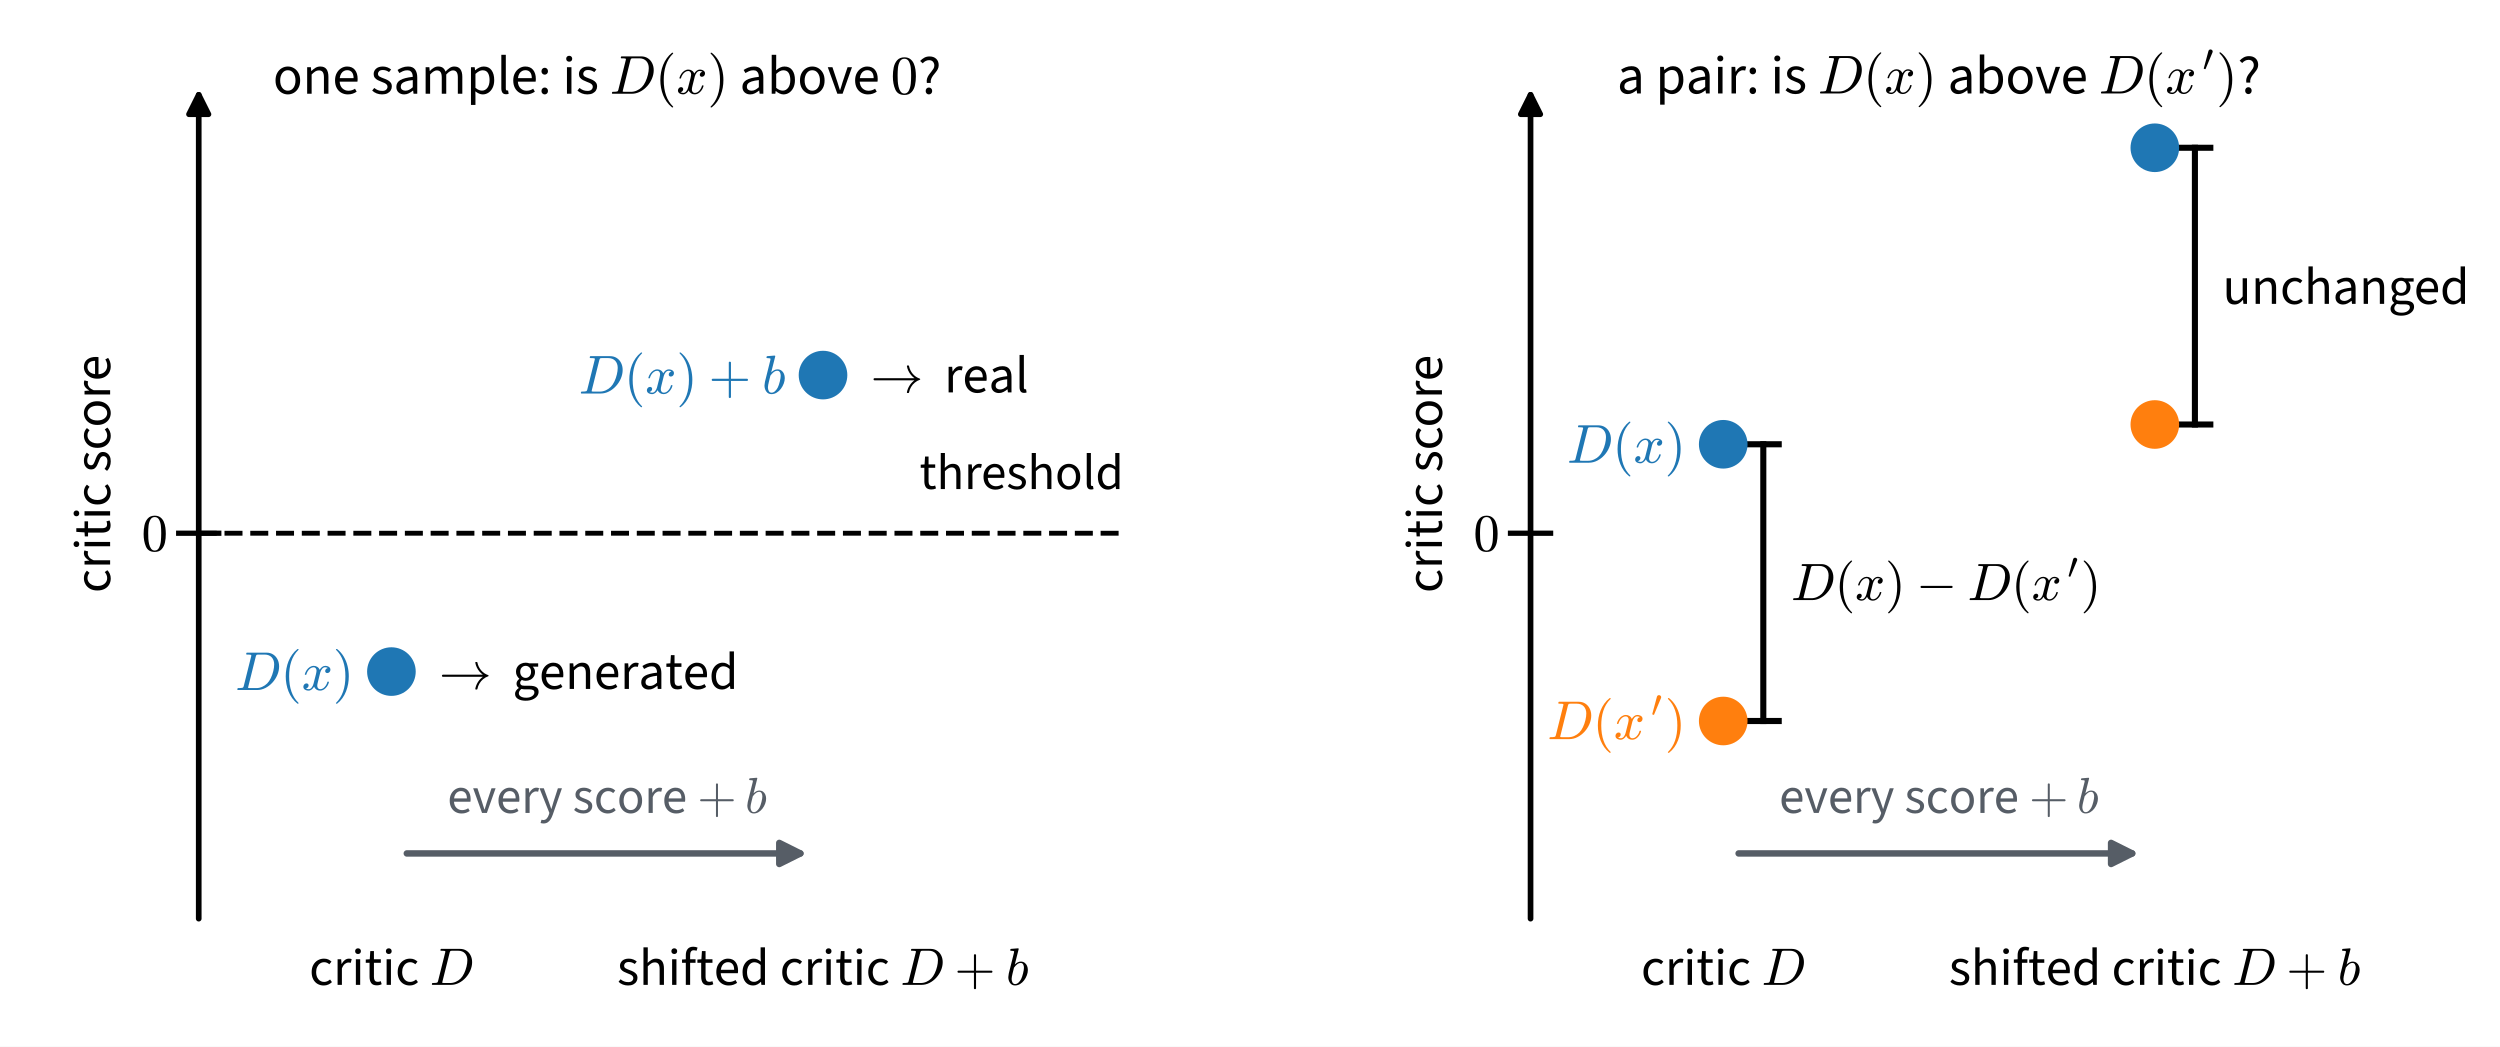
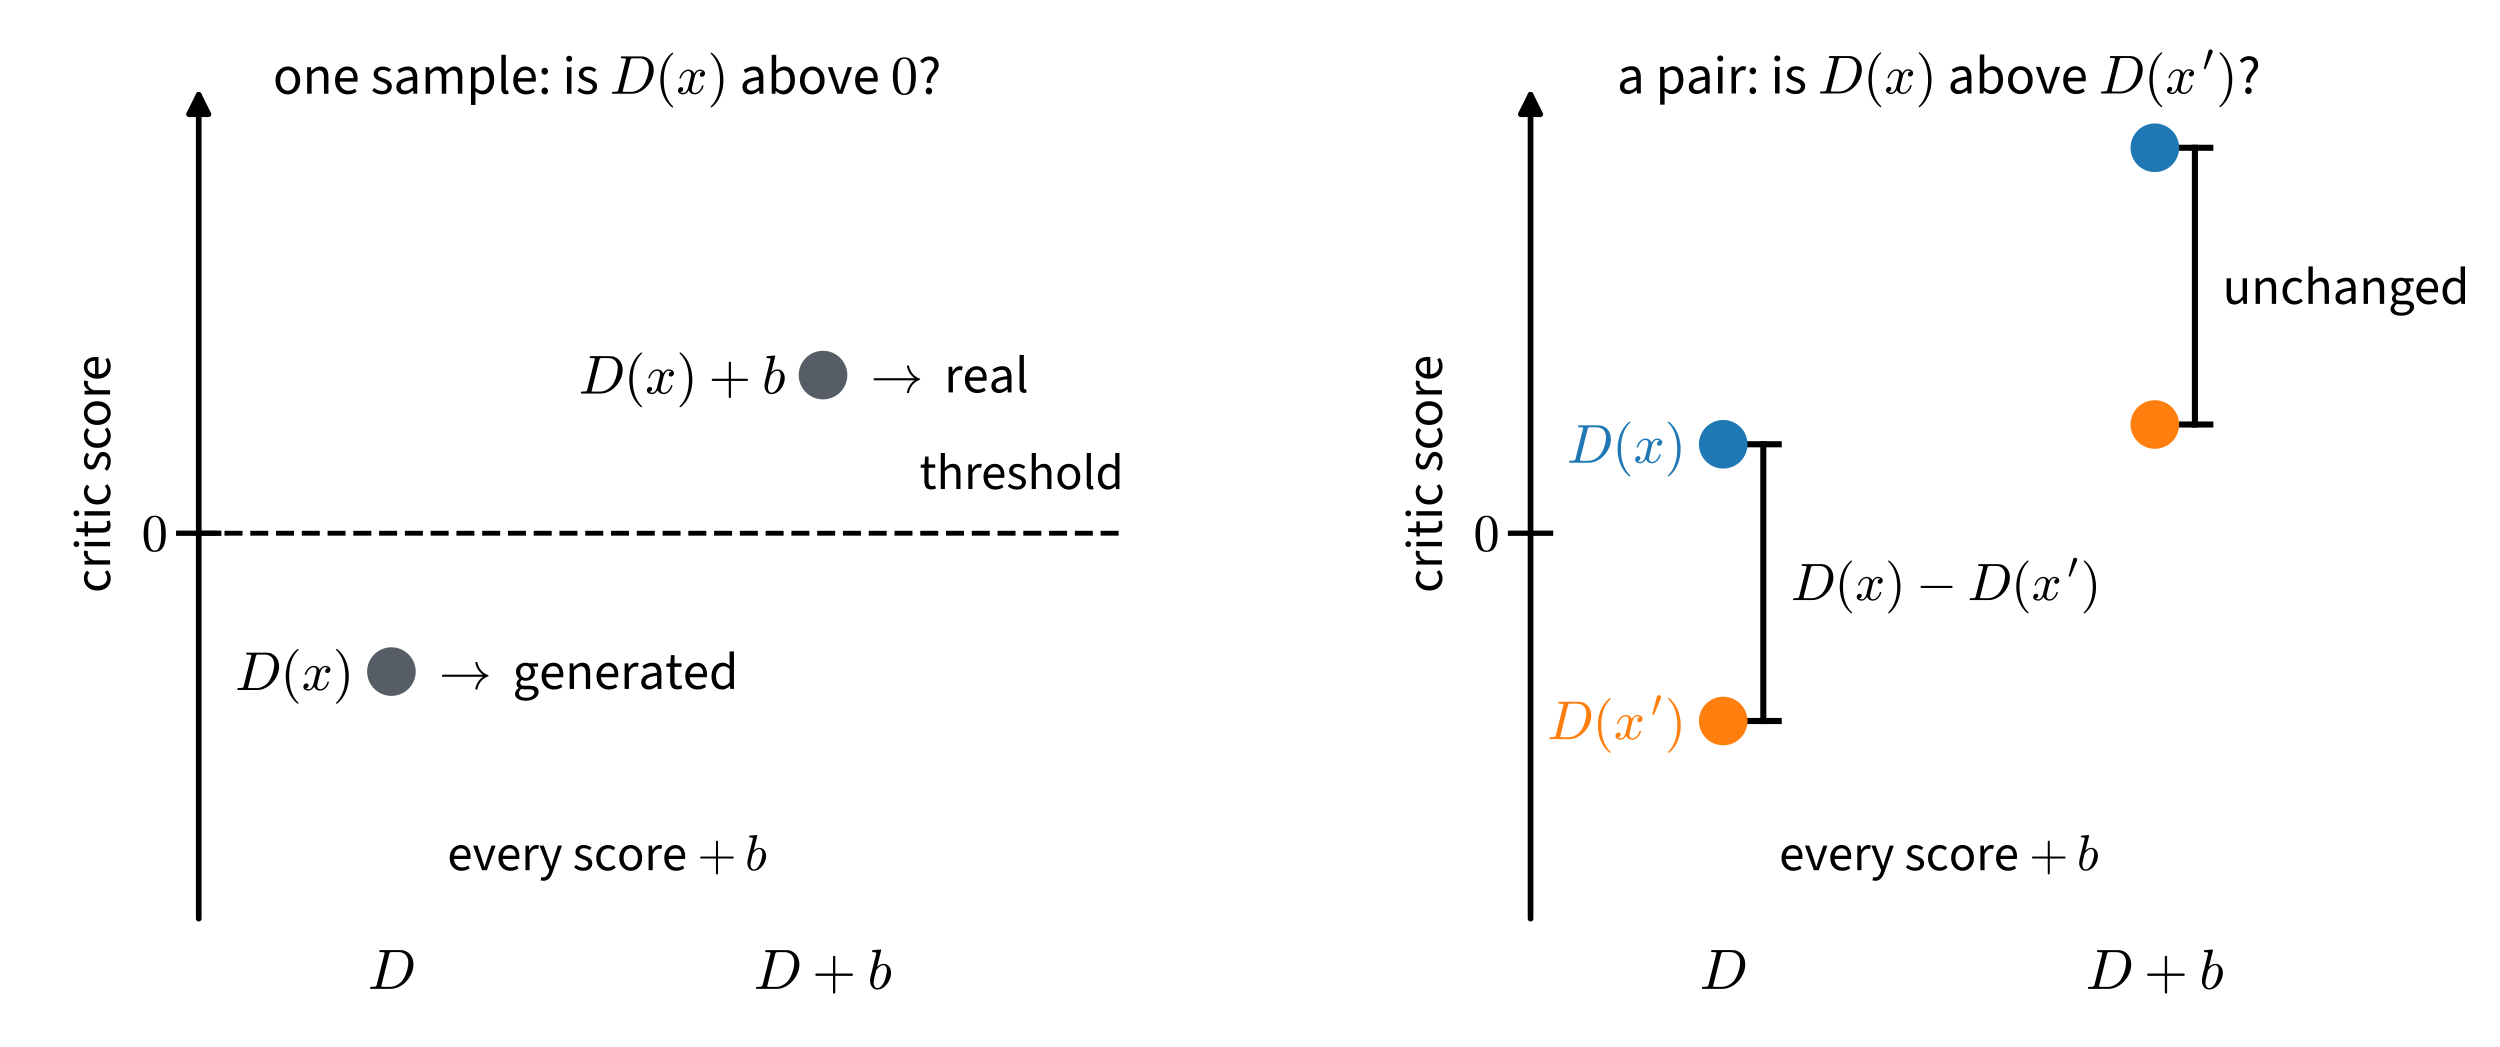
<svg xmlns="http://www.w3.org/2000/svg" xmlns:xlink="http://www.w3.org/1999/xlink" width="617.04pt" height="258.336pt" viewBox="0 0 617.04 258.336" version="1.1">
  <defs>
    <style type="text/css">*{stroke-linejoin: round; stroke-linecap: butt}</style>
  </defs>
  <g id="figure_1">
    <g id="patch_1">
      <path d="M 0 258.336  L 617.04 258.336  L 617.04 0  L 0 0  z " style="fill: #ffffff" />
    </g>
    <g id="axes_1">
      <g id="line2d_1">
        <path d="M 49.05 131.607  L 277.323 131.607  " clip-path="url(#pa5c10b7f53)" style="fill: none; stroke-dasharray: 4.44,1.92; stroke-dashoffset: 0; stroke: #000000; stroke-width: 1.2" />
      </g>
      <g id="line2d_2">
        <path d="M 44.104 131.607  L 53.996 131.607  " clip-path="url(#pa5c10b7f53)" style="fill: none; stroke: #000000; stroke-width: 1.3; stroke-linecap: square" />
      </g>
      <g id="text_1">
        <g transform="translate(226.9458 120.7022) scale(0.125 -0.125)">
          <defs>
            <path id="SourceSans3-Regular-2f" d="M 1504 -58  Q 1005 -58 809 227  Q 614 512 614 979  L 614 2682  L 154 2682  L 154 3078  L 640 3110  L 704 4109  L 1146 4109  L 1146 3110  L 1984 3110  L 1984 2682  L 1146 2682  L 1146 966  Q 1146 685 1251 528  Q 1357 371 1626 371  Q 1709 371 1798 387  Q 1888 403 1978 448  L 2086 77  Q 1965 13 1814 -22  Q 1664 -58 1504 -58  z " transform="scale(0.015625)" />
            <path id="SourceSans3-Regular-23" d="M 525 0  L 525 4557  L 1050 4557  L 1050 3315  L 1030 2675  Q 1254 2886 1500 3036  Q 1747 3187 2067 3187  Q 2560 3187 2787 2876  Q 3014 2566 3014 1971  L 3014 0  L 2490 0  L 2490 1901  Q 2490 2336 2349 2534  Q 2208 2733 1901 2733  Q 1664 2733 1475 2611  Q 1286 2490 1050 2253  L 1050 0  L 525 0  z " transform="scale(0.015625)" />
            <path id="SourceSans3-Regular-2d" d="M 525 0  L 525 3110  L 960 3110  L 1005 2547  L 1024 2547  Q 1178 2842 1408 3014  Q 1638 3187 1907 3187  Q 2093 3187 2240 3123  L 2125 2675  Q 2054 2694 1993 2704  Q 1933 2714 1837 2714  Q 1638 2714 1424 2554  Q 1210 2394 1050 1997  L 1050 0  L 525 0  z " transform="scale(0.015625)" />
            <path id="SourceSans3-Regular-20" d="M 1702 2758  Q 1510 2758 1328 2665  Q 1146 2573 1014 2368  Q 883 2163 838 1830  L 2458 1830  Q 2458 2285 2259 2521  Q 2061 2758 1702 2758  z M 1786 -77  Q 1370 -77 1027 115  Q 685 307 486 675  Q 288 1043 288 1555  Q 288 2061 489 2425  Q 691 2790 1014 2988  Q 1338 3187 1696 3187  Q 2298 3187 2614 2790  Q 2931 2394 2931 1728  Q 2931 1645 2924 1568  Q 2918 1491 2906 1414  L 826 1414  Q 864 890 1161 621  Q 1459 352 1850 352  Q 2074 352 2269 416  Q 2464 480 2624 589  L 2816 243  Q 2611 102 2358 12  Q 2106 -77 1786 -77  z " transform="scale(0.015625)" />
            <path id="SourceSans3-Regular-2e" d="M 1338 -77  Q 998 -77 697 41  Q 397 160 179 371  L 422 678  Q 627 512 848 422  Q 1069 333 1357 333  Q 1664 333 1817 477  Q 1971 621 1971 819  Q 1971 979 1868 1084  Q 1766 1190 1606 1264  Q 1446 1338 1267 1402  Q 1037 1485 825 1597  Q 614 1709 483 1878  Q 352 2048 352 2304  Q 352 2682 637 2934  Q 922 3187 1427 3187  Q 1715 3187 1964 3088  Q 2214 2989 2394 2835  L 2150 2534  Q 1990 2650 1814 2714  Q 1638 2778 1427 2778  Q 1133 2778 995 2643  Q 858 2509 858 2330  Q 858 2118 1043 2009  Q 1229 1901 1517 1798  Q 1760 1715 1981 1600  Q 2202 1485 2339 1309  Q 2477 1133 2477 851  Q 2477 602 2345 390  Q 2214 179 1961 51  Q 1709 -77 1338 -77  z " transform="scale(0.015625)" />
            <path id="SourceSans3-Regular-2a" d="M 1734 -77  Q 1357 -77 1027 115  Q 698 307 496 672  Q 294 1037 294 1549  Q 294 2074 496 2438  Q 698 2803 1027 2995  Q 1357 3187 1734 3187  Q 2118 3187 2444 2995  Q 2771 2803 2972 2438  Q 3174 2074 3174 1549  Q 3174 1037 2972 672  Q 2771 307 2444 115  Q 2118 -77 1734 -77  z M 1734 358  Q 2138 358 2384 688  Q 2630 1018 2630 1549  Q 2630 2086 2384 2419  Q 2138 2752 1734 2752  Q 1338 2752 1088 2419  Q 838 2086 838 1549  Q 838 1018 1088 688  Q 1338 358 1734 358  z " transform="scale(0.015625)" />
            <path id="SourceSans3-Regular-27" d="M 1082 -58  Q 787 -58 656 124  Q 525 307 525 640  L 525 4557  L 1050 4557  L 1050 602  Q 1050 480 1094 429  Q 1139 378 1203 378  Q 1229 378 1251 381  Q 1274 384 1312 390  L 1382 -6  Q 1267 -58 1082 -58  z " transform="scale(0.015625)" />
            <path id="SourceSans3-Regular-1f" d="M 1587 -77  Q 1005 -77 653 348  Q 301 774 301 1549  Q 301 2054 489 2422  Q 678 2790 988 2988  Q 1299 3187 1651 3187  Q 1920 3187 2118 3091  Q 2317 2995 2522 2829  L 2496 3360  L 2496 4557  L 3027 4557  L 3027 0  L 2592 0  L 2547 365  L 2528 365  Q 2349 186 2105 54  Q 1862 -77 1587 -77  z M 1702 365  Q 2112 365 2496 794  L 2496 2419  Q 2298 2598 2115 2672  Q 1933 2746 1741 2746  Q 1491 2746 1289 2595  Q 1088 2445 966 2179  Q 845 1914 845 1555  Q 845 998 1069 681  Q 1293 365 1702 365  z " transform="scale(0.015625)" />
          </defs>
          <use xlink:href="#SourceSans3-Regular-2f" />
          <use xlink:href="#SourceSans3-Regular-23" transform="translate(33.79688 0)" />
          <use xlink:href="#SourceSans3-Regular-2d" transform="translate(88.20312 0)" />
          <use xlink:href="#SourceSans3-Regular-20" transform="translate(121.9062 0)" />
          <use xlink:href="#SourceSans3-Regular-2e" transform="translate(171.5 0)" />
          <use xlink:href="#SourceSans3-Regular-23" transform="translate(213.4062 0)" />
          <use xlink:href="#SourceSans3-Regular-2a" transform="translate(267.8125 0)" />
          <use xlink:href="#SourceSans3-Regular-27" transform="translate(322.0156 0)" />
          <use xlink:href="#SourceSans3-Regular-1f" transform="translate(347.5156 0)" />
        </g>
      </g>
      <g id="text_2">
-         <g style="fill: #1f77b4" transform="translate(58.04591 170.3079) scale(0.135 -0.135)">
+         <g transform="translate(58.04591 170.3079) scale(0.135 -0.135)">
          <defs>
            <path id="Cmmi10-3b" d="M 313 0  Q 250 0 250 84  Q 253 100 262 139  Q 272 178 289 201  Q 306 225 331 225  Q 722 225 878 269  Q 959 297 997 441  L 1875 3956  Q 1888 4019 1888 4044  Q 1888 4113 1813 4122  Q 1691 4147 1350 4147  Q 1288 4147 1288 4231  Q 1291 4247 1300 4286  Q 1309 4325 1326 4348  Q 1344 4372 1369 4372  L 3669 4372  Q 4116 4372 4450 4155  Q 4784 3938 4962 3570  Q 5141 3203 5141 2759  Q 5141 2269 4937 1778  Q 4734 1288 4368 881  Q 4003 475 3534 237  Q 3066 0 2572 0  L 313 0  z M 1509 275  Q 1509 225 1728 225  L 2472 225  Q 2828 225 3159 372  Q 3491 519 3750 775  Q 3991 1016 4175 1406  Q 4359 1797 4461 2222  Q 4563 2647 4563 3003  Q 4563 3263 4486 3472  Q 4409 3681 4270 3831  Q 4131 3981 3922 4064  Q 3713 4147 3450 4147  L 2747 4147  Q 2572 4147 2515 4117  Q 2459 4088 2413 3928  L 1538 416  Q 1509 338 1509 275  z " transform="scale(0.015625)" />
            <path id="Cmr10-77" d="M 1984 -1588  Q 1628 -1306 1370 -942  Q 1113 -578 948 -165  Q 784 247 703 697  Q 622 1147 622 1600  Q 622 2059 703 2509  Q 784 2959 951 3375  Q 1119 3791 1378 4153  Q 1638 4516 1984 4788  Q 1984 4800 2016 4800  L 2075 4800  Q 2094 4800 2109 4783  Q 2125 4766 2125 4744  Q 2125 4716 2113 4703  Q 1800 4397 1592 4047  Q 1384 3697 1257 3301  Q 1131 2906 1075 2482  Q 1019 2059 1019 1600  Q 1019 -434 2106 -1491  Q 2125 -1509 2125 -1544  Q 2125 -1559 2108 -1579  Q 2091 -1600 2075 -1600  L 2016 -1600  Q 1984 -1600 1984 -1588  z " transform="scale(0.015625)" />
            <path id="Cmmi10-3f" d="M 500 184  Q 613 97 819 97  Q 1019 97 1172 289  Q 1325 481 1381 709  L 1672 1844  Q 1741 2153 1741 2266  Q 1741 2425 1652 2544  Q 1563 2663 1403 2663  Q 1200 2663 1022 2536  Q 844 2409 722 2214  Q 600 2019 550 1819  Q 538 1778 500 1778  L 422 1778  Q 372 1778 372 1838  L 372 1856  Q 434 2094 584 2320  Q 734 2547 951 2687  Q 1169 2828 1416 2828  Q 1650 2828 1839 2703  Q 2028 2578 2106 2363  Q 2216 2559 2386 2693  Q 2556 2828 2759 2828  Q 2897 2828 3040 2779  Q 3184 2731 3275 2631  Q 3366 2531 3366 2381  Q 3366 2219 3261 2101  Q 3156 1984 2994 1984  Q 2891 1984 2822 2050  Q 2753 2116 2753 2216  Q 2753 2350 2845 2451  Q 2938 2553 3066 2572  Q 2950 2663 2747 2663  Q 2541 2663 2389 2472  Q 2238 2281 2175 2047  L 1894 916  Q 1825 659 1825 494  Q 1825 331 1917 214  Q 2009 97 2163 97  Q 2463 97 2698 361  Q 2934 625 3009 941  Q 3022 978 3059 978  L 3138 978  Q 3163 978 3178 961  Q 3194 944 3194 922  Q 3194 916 3188 903  Q 3097 522 2806 225  Q 2516 -72 2150 -72  Q 1916 -72 1727 54  Q 1538 181 1459 397  Q 1359 209 1182 68  Q 1006 -72 806 -72  Q 669 -72 523 -23  Q 378 25 287 125  Q 197 225 197 378  Q 197 528 301 651  Q 406 775 563 775  Q 669 775 741 711  Q 813 647 813 544  Q 813 409 723 309  Q 634 209 500 184  z " transform="scale(0.015625)" />
            <path id="Cmr10-44" d="M 416 -1600  Q 359 -1600 359 -1544  Q 359 -1516 372 -1503  Q 1466 -434 1466 1600  Q 1466 3634 384 4691  Q 359 4706 359 4744  Q 359 4766 376 4783  Q 394 4800 416 4800  L 475 4800  Q 494 4800 506 4788  Q 966 4425 1272 3906  Q 1578 3388 1720 2800  Q 1863 2213 1863 1600  Q 1863 1147 1786 708  Q 1709 269 1542 -157  Q 1375 -584 1119 -945  Q 863 -1306 506 -1588  Q 494 -1600 475 -1600  L 416 -1600  z " transform="scale(0.015625)" />
          </defs>
          <use xlink:href="#Cmmi10-3b" />
          <use xlink:href="#Cmr10-77" transform="translate(82.71484 0)" />
          <use xlink:href="#Cmmi10-3f" transform="translate(121.5332 0)" />
          <use xlink:href="#Cmr10-44" transform="translate(178.6133 0)" />
        </g>
      </g>
      <g id="text_3">
        <g transform="translate(105.7377 170.1394) scale(0.13 -0.13)">
          <defs>
            <path id="Cmsy10-c" d="M 481 1472  Q 428 1472 393 1512  Q 359 1553 359 1600  Q 359 1647 393 1687  Q 428 1728 481 1728  L 5338 1728  Q 5094 1903 4906 2133  Q 4719 2363 4594 2627  Q 4469 2891 4416 3188  Q 4416 3272 4481 3272  L 4609 3272  Q 4631 3272 4648 3253  Q 4666 3234 4672 3213  Q 4725 2938 4839 2702  Q 4953 2466 5125 2262  Q 5297 2059 5509 1912  Q 5722 1766 5991 1672  Q 6034 1644 6034 1600  Q 6034 1550 5991 1538  Q 5656 1422 5378 1192  Q 5100 963 4919 652  Q 4738 341 4672 -13  Q 4666 -34 4647 -53  Q 4628 -72 4609 -72  L 4481 -72  Q 4416 -72 4416 13  Q 4497 450 4740 836  Q 4984 1222 5338 1472  L 481 1472  z " transform="scale(0.015625)" />
            <path id="SourceSans3-Regular-1" transform="scale(0.015625)" />
            <path id="SourceSans3-Regular-22" d="M 1574 -1434  Q 1005 -1434 646 -1216  Q 288 -998 288 -595  Q 288 -397 409 -214  Q 531 -32 742 109  L 742 134  Q 627 205 547 333  Q 467 461 467 640  Q 467 838 576 985  Q 685 1133 806 1216  L 806 1242  Q 653 1370 528 1587  Q 403 1805 403 2080  Q 403 2419 563 2668  Q 723 2918 992 3052  Q 1261 3187 1574 3187  Q 1702 3187 1817 3164  Q 1933 3142 2016 3110  L 3098 3110  L 3098 2707  L 2451 2707  L 2451 2682  Q 2560 2579 2637 2425  Q 2714 2272 2714 2061  Q 2714 1734 2560 1491  Q 2406 1248 2150 1117  Q 1894 986 1574 986  Q 1325 986 1107 1094  Q 1024 1024 966 937  Q 909 851 909 723  Q 909 576 1027 480  Q 1146 384 1459 384  L 2061 384  Q 2605 384 2877 208  Q 3149 32 3149 -358  Q 3149 -646 2957 -889  Q 2765 -1133 2413 -1283  Q 2061 -1434 1574 -1434  z M 1574 1338  Q 1843 1338 2038 1539  Q 2234 1741 2234 2080  Q 2234 2419 2042 2611  Q 1850 2803 1574 2803  Q 1299 2803 1107 2611  Q 915 2419 915 2080  Q 915 1741 1110 1539  Q 1306 1338 1574 1338  z M 1651 -1069  Q 2099 -1069 2368 -873  Q 2637 -678 2637 -435  Q 2637 -218 2473 -134  Q 2310 -51 2010 -51  L 1472 -51  Q 1382 -51 1276 -38  Q 1171 -26 1069 0  Q 902 -122 825 -256  Q 749 -390 749 -525  Q 749 -774 989 -921  Q 1229 -1069 1651 -1069  z " transform="scale(0.015625)" />
            <path id="SourceSans3-Regular-29" d="M 525 0  L 525 3110  L 960 3110  L 1005 2662  L 1024 2662  Q 1248 2886 1497 3036  Q 1747 3187 2067 3187  Q 2560 3187 2787 2876  Q 3014 2566 3014 1971  L 3014 0  L 2490 0  L 2490 1901  Q 2490 2336 2349 2534  Q 2208 2733 1901 2733  Q 1664 2733 1475 2611  Q 1286 2490 1050 2253  L 1050 0  L 525 0  z " transform="scale(0.015625)" />
            <path id="SourceSans3-Regular-1c" d="M 1242 -77  Q 851 -77 588 153  Q 326 384 326 806  Q 326 1331 787 1600  Q 1248 1869 2246 1978  Q 2246 2176 2188 2349  Q 2131 2522 1993 2634  Q 1856 2746 1600 2746  Q 1331 2746 1094 2643  Q 858 2541 672 2426  L 467 2784  Q 685 2931 1001 3059  Q 1318 3187 1690 3187  Q 2259 3187 2515 2838  Q 2771 2490 2771 1907  L 2771 0  L 2336 0  L 2291 371  L 2272 371  Q 2042 186 1789 54  Q 1536 -77 1242 -77  z M 1389 358  Q 1613 358 1817 460  Q 2022 563 2246 762  L 2246 1600  Q 1722 1542 1414 1440  Q 1107 1338 976 1190  Q 845 1043 845 838  Q 845 582 1005 470  Q 1165 358 1389 358  z " transform="scale(0.015625)" />
          </defs>
          <use xlink:href="#Cmsy10-c" transform="translate(20.00006 0.796875)" />
          <use xlink:href="#SourceSans3-Regular-1" transform="translate(140.0001 0.796875)" />
          <use xlink:href="#SourceSans3-Regular-22" transform="translate(160.0001 0.796875)" />
          <use xlink:href="#SourceSans3-Regular-20" transform="translate(210.4 0.796875)" />
          <use xlink:href="#SourceSans3-Regular-29" transform="translate(260 0.796875)" />
          <use xlink:href="#SourceSans3-Regular-20" transform="translate(314.7 0.796875)" />
          <use xlink:href="#SourceSans3-Regular-2d" transform="translate(364.2999 0.796875)" />
          <use xlink:href="#SourceSans3-Regular-1c" transform="translate(398.9999 0.796875)" />
          <use xlink:href="#SourceSans3-Regular-2f" transform="translate(449.3998 0.796875)" />
          <use xlink:href="#SourceSans3-Regular-20" transform="translate(483.1998 0.796875)" />
          <use xlink:href="#SourceSans3-Regular-1f" transform="translate(532.7998 0.796875)" />
        </g>
      </g>
      <g id="text_4">
-         <g style="fill: #1f77b4" transform="translate(142.8382 97.1271) scale(0.135 -0.135)">
+         <g transform="translate(142.8382 97.1271) scale(0.135 -0.135)">
          <defs>
            <path id="Cmr10-4c" d="M 481 1472  Q 428 1472 393 1512  Q 359 1553 359 1600  Q 359 1647 393 1687  Q 428 1728 481 1728  L 2363 1728  L 2363 3616  Q 2363 3666 2400 3698  Q 2438 3731 2491 3731  Q 2538 3731 2578 3698  Q 2619 3666 2619 3616  L 2619 1728  L 4500 1728  Q 4547 1728 4581 1687  Q 4616 1647 4616 1600  Q 4616 1553 4581 1512  Q 4547 1472 4500 1472  L 2619 1472  L 2619 -416  Q 2619 -466 2578 -498  Q 2538 -531 2491 -531  Q 2438 -531 2400 -498  Q 2363 -466 2363 -416  L 2363 1472  L 481 1472  z " transform="scale(0.015625)" />
            <path id="Cmmi10-4b" d="M 1106 -72  Q 719 -72 503 231  Q 288 534 288 941  Q 288 1000 317 1173  Q 347 1347 347 1388  L 966 3872  Q 991 3981 997 4044  Q 997 4147 581 4147  Q 519 4147 519 4231  Q 522 4247 533 4287  Q 544 4328 561 4350  Q 578 4372 609 4372  L 1472 4441  Q 1550 4441 1550 4359  L 1075 2472  Q 1438 2828 1806 2828  Q 2078 2828 2273 2684  Q 2469 2541 2566 2306  Q 2663 2072 2663 1806  Q 2663 1497 2542 1167  Q 2422 838 2209 555  Q 1997 272 1712 100  Q 1428 -72 1106 -72  z M 1119 97  Q 1338 97 1528 280  Q 1719 463 1838 691  Q 1966 947 2077 1386  Q 2188 1825 2188 2088  Q 2188 2316 2092 2489  Q 1997 2663 1791 2663  Q 1559 2663 1348 2492  Q 1138 2322 978 2088  L 800 1363  Q 697 959 691 716  Q 691 475 795 286  Q 900 97 1119 97  z " transform="scale(0.015625)" />
          </defs>
          <use xlink:href="#Cmmi10-3b" />
          <use xlink:href="#Cmr10-77" transform="translate(82.71484 0)" />
          <use xlink:href="#Cmmi10-3f" transform="translate(121.5332 0)" />
          <use xlink:href="#Cmr10-44" transform="translate(178.6133 0)" />
          <use xlink:href="#Cmr10-4c" transform="translate(237.4317 0)" />
          <use xlink:href="#Cmmi10-4b" transform="translate(335.1173 0)" />
        </g>
      </g>
      <g id="text_5">
        <g transform="translate(212.265 96.9586) scale(0.13 -0.13)">
          <use xlink:href="#Cmsy10-c" transform="translate(20.00006 0.796875)" />
          <use xlink:href="#SourceSans3-Regular-1" transform="translate(140.0001 0.796875)" />
          <use xlink:href="#SourceSans3-Regular-2d" transform="translate(160.0001 0.796875)" />
          <use xlink:href="#SourceSans3-Regular-20" transform="translate(194.7001 0.796875)" />
          <use xlink:href="#SourceSans3-Regular-1c" transform="translate(244.3 0.796875)" />
          <use xlink:href="#SourceSans3-Regular-27" transform="translate(294.7 0.796875)" />
        </g>
      </g>
      <g id="patch_2">
        <path d="M 49.05 226.742  Q 49.05 124.289 49.05 23.401  " style="fill: none; stroke: #000000; stroke-width: 1.4; stroke-linecap: round" />
        <path d="M 46.65 28.201  L 49.05 23.401  L 51.45 28.201  z " style="stroke: #000000; stroke-width: 1.4; stroke-linecap: round" />
      </g>
      <g id="text_6">
        <g transform="translate(27.17964 146.337) rotate(-90) scale(0.13 -0.13)">
          <defs>
            <path id="SourceSans3-Regular-1e" d="M 1760 -77  Q 1344 -77 1011 115  Q 678 307 486 672  Q 294 1037 294 1549  Q 294 2074 502 2438  Q 710 2803 1052 2995  Q 1395 3187 1792 3187  Q 2099 3187 2320 3084  Q 2541 2982 2701 2822  L 2438 2502  Q 2317 2611 2166 2681  Q 2016 2752 1811 2752  Q 1536 2752 1315 2601  Q 1094 2451 966 2179  Q 838 1907 838 1549  Q 838 1018 1107 688  Q 1376 358 1805 358  Q 2016 358 2201 441  Q 2387 525 2528 653  L 2758 333  Q 2566 147 2313 35  Q 2061 -77 1760 -77  z " transform="scale(0.015625)" />
            <path id="SourceSans3-Regular-24" d="M 525 0  L 525 3110  L 1050 3110  L 1050 0  L 525 0  z M 787 3750  Q 633 3750 534 3843  Q 435 3936 435 4096  Q 435 4250 534 4346  Q 633 4442 787 4442  Q 941 4442 1040 4346  Q 1139 4250 1139 4096  Q 1139 3936 1040 3843  Q 941 3750 787 3750  z " transform="scale(0.015625)" />
          </defs>
          <use xlink:href="#SourceSans3-Regular-1e" />
          <use xlink:href="#SourceSans3-Regular-2d" transform="translate(45.59375 0)" />
          <use xlink:href="#SourceSans3-Regular-24" transform="translate(80.29688 0)" />
          <use xlink:href="#SourceSans3-Regular-2f" transform="translate(104.8906 0)" />
          <use xlink:href="#SourceSans3-Regular-24" transform="translate(138.6875 0)" />
          <use xlink:href="#SourceSans3-Regular-1e" transform="translate(163.2812 0)" />
          <use xlink:href="#SourceSans3-Regular-1" transform="translate(208.875 0)" />
          <use xlink:href="#SourceSans3-Regular-2e" transform="translate(228.875 0)" />
          <use xlink:href="#SourceSans3-Regular-1e" transform="translate(270.7812 0)" />
          <use xlink:href="#SourceSans3-Regular-2a" transform="translate(314.2812 0)" />
          <use xlink:href="#SourceSans3-Regular-2d" transform="translate(368.4844 0)" />
          <use xlink:href="#SourceSans3-Regular-20" transform="translate(402.1875 0)" />
        </g>
      </g>
      <g id="text_7">
        <g transform="translate(34.94091 135.9884) scale(0.13 -0.13)">
          <defs>
            <path id="Cmr10-28" d="M 1600 -141  Q 816 -141 533 504  Q 250 1150 250 2041  Q 250 2597 351 3087  Q 453 3578 754 3920  Q 1056 4263 1600 4263  Q 2022 4263 2290 4056  Q 2559 3850 2700 3523  Q 2841 3197 2892 2823  Q 2944 2450 2944 2041  Q 2944 1491 2842 1011  Q 2741 531 2444 195  Q 2147 -141 1600 -141  z M 1600 25  Q 1956 25 2131 390  Q 2306 756 2347 1200  Q 2388 1644 2388 2144  Q 2388 2625 2347 3031  Q 2306 3438 2132 3767  Q 1959 4097 1600 4097  Q 1238 4097 1063 3765  Q 888 3434 847 3029  Q 806 2625 806 2144  Q 806 1788 823 1472  Q 841 1156 916 820  Q 991 484 1158 254  Q 1325 25 1600 25  z " transform="scale(0.015625)" />
          </defs>
          <use xlink:href="#Cmr10-28" transform="translate(0 0.390625)" />
        </g>
      </g>
-       <g id="patch_3">
-         <path d="M 100.411 210.643  Q 149.87 210.643 197.541 210.643  " style="fill: none; stroke: #565d66; stroke-width: 1.6; stroke-linecap: round" />
-         <path d="M 192.341 208.043  L 197.541 210.643  L 192.341 213.243  z " style="fill: #565d66; stroke: #565d66; stroke-width: 1.6; stroke-linecap: round" />
-       </g>
      <g id="text_8">
-         <g style="fill: #565d66" transform="translate(110.433 200.7132) scale(0.125 -0.125)">
+         <g transform="translate(110.433 214.8551) scale(0.125 -0.125)">
          <defs>
            <path id="SourceSans3-Regular-31" d="M 1197 0  L 77 3110  L 621 3110  L 1210 1344  Q 1280 1114 1353 883  Q 1427 653 1498 429  L 1523 429  Q 1594 653 1667 883  Q 1741 1114 1805 1344  L 2394 3110  L 2912 3110  L 1811 0  L 1197 0  z " transform="scale(0.015625)" />
            <path id="SourceSans3-Regular-34" d="M 576 -1338  Q 474 -1338 381 -1318  Q 288 -1299 211 -1274  L 326 -864  Q 442 -902 550 -902  Q 813 -902 985 -713  Q 1158 -525 1254 -237  L 1325 -6  L 77 3110  L 621 3110  L 1254 1389  Q 1325 1190 1405 960  Q 1485 730 1555 512  L 1581 512  Q 1651 723 1715 953  Q 1779 1184 1843 1389  L 2400 3110  L 2912 3110  L 1741 -256  Q 1632 -563 1481 -806  Q 1331 -1050 1110 -1194  Q 890 -1338 576 -1338  z " transform="scale(0.015625)" />
          </defs>
          <use xlink:href="#SourceSans3-Regular-20" transform="translate(0 0.609375)" />
          <use xlink:href="#SourceSans3-Regular-31" transform="translate(49.59996 0.609375)" />
          <use xlink:href="#SourceSans3-Regular-20" transform="translate(96.29991 0.609375)" />
          <use xlink:href="#SourceSans3-Regular-2d" transform="translate(145.8999 0.609375)" />
          <use xlink:href="#SourceSans3-Regular-34" transform="translate(180.5998 0.609375)" />
          <use xlink:href="#SourceSans3-Regular-1" transform="translate(227.2998 0.609375)" />
          <use xlink:href="#SourceSans3-Regular-2e" transform="translate(247.2998 0.609375)" />
          <use xlink:href="#SourceSans3-Regular-1e" transform="translate(289.1997 0.609375)" />
          <use xlink:href="#SourceSans3-Regular-2a" transform="translate(334.7997 0.609375)" />
          <use xlink:href="#SourceSans3-Regular-2d" transform="translate(388.9996 0.609375)" />
          <use xlink:href="#SourceSans3-Regular-20" transform="translate(423.6996 0.609375)" />
          <use xlink:href="#SourceSans3-Regular-1" transform="translate(473.2996 0.609375)" />
          <use xlink:href="#Cmr10-4c" transform="translate(493.2996 0.609375)" />
          <use xlink:href="#Cmmi10-4b" transform="translate(587.6522 0.609375)" />
        </g>
      </g>
      <g id="text_9">
-         <g transform="translate(76.32682 243.1575) scale(0.13 -0.13)">
-           <use xlink:href="#SourceSans3-Regular-1e" transform="translate(0 0.59375)" />
-           <use xlink:href="#SourceSans3-Regular-2d" transform="translate(45.59996 0.59375)" />
-           <use xlink:href="#SourceSans3-Regular-24" transform="translate(80.29993 0.59375)" />
-           <use xlink:href="#SourceSans3-Regular-2f" transform="translate(104.8999 0.59375)" />
-           <use xlink:href="#SourceSans3-Regular-24" transform="translate(138.6999 0.59375)" />
-           <use xlink:href="#SourceSans3-Regular-1e" transform="translate(163.2998 0.59375)" />
-           <use xlink:href="#SourceSans3-Regular-1" transform="translate(208.8998 0.59375)" />
-           <use xlink:href="#Cmmi10-3b" transform="translate(228.8998 0.59375)" />
+         <g transform="translate(90.79682 244.1575) scale(0.14 -0.14)">
+           <use xlink:href="#Cmmi10-3b" transform="translate(0 0.6875)" />
        </g>
      </g>
      <g id="text_10">
-         <g transform="translate(152.3041 243.1575) scale(0.13 -0.13)">
-           <defs>
-             <path id="SourceSans3-Regular-21" d="M 614 0  L 614 2682  L 154 2682  L 154 3078  L 614 3110  L 614 3603  Q 614 4077 835 4355  Q 1056 4634 1523 4634  Q 1670 4634 1804 4605  Q 1939 4576 2042 4531  L 1926 4147  Q 1734 4205 1574 4205  Q 1139 4205 1139 3603  L 1139 3110  L 1798 3110  L 1798 2682  L 1139 2682  L 1139 0  L 614 0  z " transform="scale(0.015625)" />
-           </defs>
-           <use xlink:href="#SourceSans3-Regular-2e" transform="translate(0 0.59375)" />
-           <use xlink:href="#SourceSans3-Regular-23" transform="translate(41.89996 0.59375)" />
-           <use xlink:href="#SourceSans3-Regular-24" transform="translate(96.29991 0.59375)" />
-           <use xlink:href="#SourceSans3-Regular-21" transform="translate(120.8999 0.59375)" />
-           <use xlink:href="#SourceSans3-Regular-2f" transform="translate(150.0999 0.59375)" />
-           <use xlink:href="#SourceSans3-Regular-20" transform="translate(183.8998 0.59375)" />
-           <use xlink:href="#SourceSans3-Regular-1f" transform="translate(233.4998 0.59375)" />
-           <use xlink:href="#SourceSans3-Regular-1" transform="translate(288.9997 0.59375)" />
-           <use xlink:href="#SourceSans3-Regular-1e" transform="translate(308.9997 0.59375)" />
-           <use xlink:href="#SourceSans3-Regular-2d" transform="translate(354.5997 0.59375)" />
-           <use xlink:href="#SourceSans3-Regular-24" transform="translate(389.2997 0.59375)" />
-           <use xlink:href="#SourceSans3-Regular-2f" transform="translate(413.8996 0.59375)" />
-           <use xlink:href="#SourceSans3-Regular-24" transform="translate(447.6996 0.59375)" />
-           <use xlink:href="#SourceSans3-Regular-1e" transform="translate(472.2996 0.59375)" />
-           <use xlink:href="#SourceSans3-Regular-1" transform="translate(517.8995 0.59375)" />
-           <use xlink:href="#Cmmi10-3b" transform="translate(537.8995 0.59375)" />
-           <use xlink:href="#Cmr10-4c" transform="translate(640.6144 0.59375)" />
-           <use xlink:href="#Cmmi10-4b" transform="translate(738.3 0.59375)" />
+         <g transform="translate(186.0541 244.1575) scale(0.14 -0.14)">
+           <use xlink:href="#Cmmi10-3b" transform="translate(0 0.609375)" />
+           <use xlink:href="#Cmr10-4c" transform="translate(102.7149 0.609375)" />
+           <use xlink:href="#Cmmi10-4b" transform="translate(200.4005 0.609375)" />
        </g>
      </g>
      <g id="text_11">
        <g transform="translate(67.38545 23.13936) scale(0.135 -0.135)">
          <defs>
            <path id="SourceSans3-Regular-28" d="M 525 0  L 525 3110  L 960 3110  L 1005 2662  L 1024 2662  Q 1229 2886 1472 3036  Q 1715 3187 1990 3187  Q 2349 3187 2550 3030  Q 2752 2874 2848 2592  Q 3091 2854 3340 3020  Q 3590 3187 3872 3187  Q 4352 3187 4585 2876  Q 4819 2566 4819 1971  L 4819 0  L 4294 0  L 4294 1901  Q 4294 2336 4153 2534  Q 4013 2733 3718 2733  Q 3373 2733 2938 2253  L 2938 0  L 2413 0  L 2413 1901  Q 2413 2336 2272 2534  Q 2131 2733 1830 2733  Q 1485 2733 1050 2253  L 1050 0  L 525 0  z " transform="scale(0.015625)" />
            <path id="SourceSans3-Regular-2b" d="M 525 -1312  L 525 3110  L 960 3110  L 1005 2752  L 1024 2752  Q 1235 2931 1488 3059  Q 1741 3187 2016 3187  Q 2618 3187 2931 2755  Q 3245 2323 3245 1600  Q 3245 1075 3056 697  Q 2867 320 2563 121  Q 2259 -77 1901 -77  Q 1683 -77 1468 19  Q 1254 115 1037 282  L 1050 -262  L 1050 -1312  L 525 -1312  z M 1811 365  Q 2195 365 2448 694  Q 2701 1024 2701 1600  Q 2701 2112 2512 2429  Q 2323 2746 1882 2746  Q 1683 2746 1481 2637  Q 1280 2528 1050 2323  L 1050 691  Q 1261 512 1459 438  Q 1658 365 1811 365  z " transform="scale(0.015625)" />
            <path id="SourceSans3-Regular-56d" d="M 800 2233  Q 640 2233 528 2345  Q 416 2457 416 2630  Q 416 2816 528 2928  Q 640 3040 800 3040  Q 954 3040 1066 2928  Q 1178 2816 1178 2630  Q 1178 2457 1066 2345  Q 954 2233 800 2233  z M 800 -77  Q 640 -77 528 35  Q 416 147 416 320  Q 416 506 528 618  Q 640 730 800 730  Q 954 730 1066 618  Q 1178 506 1178 320  Q 1178 147 1066 35  Q 954 -77 800 -77  z " transform="scale(0.015625)" />
            <path id="SourceSans3-Regular-1d" d="M 1901 -77  Q 1683 -77 1449 28  Q 1216 134 1011 320  L 992 320  L 947 0  L 525 0  L 525 4557  L 1050 4557  L 1050 3315  L 1037 2752  Q 1248 2938 1501 3062  Q 1754 3187 2010 3187  Q 2618 3187 2931 2758  Q 3245 2330 3245 1606  Q 3245 1075 3056 697  Q 2867 320 2563 121  Q 2259 -77 1901 -77  z M 1811 365  Q 2195 365 2448 694  Q 2701 1024 2701 1600  Q 2701 2112 2512 2429  Q 2323 2746 1882 2746  Q 1683 2746 1478 2637  Q 1274 2528 1050 2323  L 1050 691  Q 1254 512 1456 438  Q 1658 365 1811 365  z " transform="scale(0.015625)" />
            <path id="SourceSans3-Regular-572" d="M 1024 1267  Q 979 1568 1056 1798  Q 1133 2029 1270 2221  Q 1408 2413 1552 2585  Q 1696 2758 1798 2931  Q 1901 3104 1901 3309  Q 1901 3565 1744 3747  Q 1587 3930 1280 3930  Q 1069 3930 880 3830  Q 691 3731 544 3558  L 243 3834  Q 448 4064 720 4214  Q 992 4365 1344 4365  Q 1830 4365 2121 4089  Q 2413 3814 2413 3341  Q 2413 3091 2310 2889  Q 2208 2688 2057 2509  Q 1907 2330 1766 2144  Q 1626 1958 1539 1747  Q 1453 1536 1485 1267  L 1024 1267  z M 1267 -77  Q 1107 -77 998 35  Q 890 147 890 320  Q 890 506 998 618  Q 1107 730 1267 730  Q 1427 730 1539 618  Q 1651 506 1651 320  Q 1651 147 1539 35  Q 1427 -77 1267 -77  z " transform="scale(0.015625)" />
          </defs>
          <use xlink:href="#SourceSans3-Regular-2a" />
          <use xlink:href="#SourceSans3-Regular-29" transform="translate(54.19995 0)" />
          <use xlink:href="#SourceSans3-Regular-20" transform="translate(108.8999 0)" />
          <use xlink:href="#SourceSans3-Regular-1" transform="translate(158.4999 0)" />
          <use xlink:href="#SourceSans3-Regular-2e" transform="translate(178.4998 0)" />
          <use xlink:href="#SourceSans3-Regular-1c" transform="translate(220.3998 0)" />
          <use xlink:href="#SourceSans3-Regular-28" transform="translate(270.7998 0)" />
          <use xlink:href="#SourceSans3-Regular-2b" transform="translate(353.6997 0)" />
          <use xlink:href="#SourceSans3-Regular-27" transform="translate(409.1996 0)" />
          <use xlink:href="#SourceSans3-Regular-20" transform="translate(434.6996 0)" />
          <use xlink:href="#SourceSans3-Regular-56d" transform="translate(484.2996 0)" />
          <use xlink:href="#SourceSans3-Regular-1" transform="translate(509.1995 0)" />
          <use xlink:href="#SourceSans3-Regular-24" transform="translate(529.1995 0)" />
          <use xlink:href="#SourceSans3-Regular-2e" transform="translate(553.7995 0)" />
          <use xlink:href="#SourceSans3-Regular-1" transform="translate(595.6995 0)" />
          <use xlink:href="#Cmmi10-3b" transform="translate(615.6994 0)" />
          <use xlink:href="#Cmr10-77" transform="translate(698.4143 0)" />
          <use xlink:href="#Cmmi10-3f" transform="translate(737.2327 0)" />
          <use xlink:href="#Cmr10-44" transform="translate(794.3127 0)" />
          <use xlink:href="#SourceSans3-Regular-1" transform="translate(833.1311 0)" />
          <use xlink:href="#SourceSans3-Regular-1c" transform="translate(853.1311 0)" />
          <use xlink:href="#SourceSans3-Regular-1d" transform="translate(903.531 0)" />
          <use xlink:href="#SourceSans3-Regular-2a" transform="translate(958.831 0)" />
          <use xlink:href="#SourceSans3-Regular-31" transform="translate(1013.031 0)" />
          <use xlink:href="#SourceSans3-Regular-20" transform="translate(1059.731 0)" />
          <use xlink:href="#SourceSans3-Regular-1" transform="translate(1109.331 0)" />
          <use xlink:href="#Cmr10-28" transform="translate(1129.331 0)" />
          <use xlink:href="#SourceSans3-Regular-572" transform="translate(1179.331 0)" />
        </g>
      </g>
      <g id="line2d_3">
        <defs>
-           <path id="m7f82f41471" d="M 0 5.5  C 1.459 5.5 2.858 4.92 3.889 3.889  C 4.92 2.858 5.5 1.459 5.5 0  C 5.5 -1.459 4.92 -2.858 3.889 -3.889  C 2.858 -4.92 1.459 -5.5 0 -5.5  C -1.459 -5.5 -2.858 -4.92 -3.889 -3.889  C -4.92 -2.858 -5.5 -1.459 -5.5 0  C -5.5 1.459 -4.92 2.858 -3.889 3.889  C -2.858 4.92 -1.459 5.5 0 5.5  z " style="stroke: #1f77b4" />
+           <path id="m396d6ae9c9" d="M 0 5.5  C 1.459 5.5 2.858 4.92 3.889 3.889  C 4.92 2.858 5.5 1.459 5.5 0  C 5.5 -1.459 4.92 -2.858 3.889 -3.889  C 2.858 -4.92 1.459 -5.5 0 -5.5  C -1.459 -5.5 -2.858 -4.92 -3.889 -3.889  C -4.92 -2.858 -5.5 -1.459 -5.5 0  C -5.5 1.459 -4.92 2.858 -3.889 3.889  C -2.858 4.92 -1.459 5.5 0 5.5  z " style="stroke: #565d66" />
        </defs>
        <g clip-path="url(#pa5c10b7f53)">
-           <use xlink:href="#m7f82f41471" x="96.607" y="165.758" style="fill: #1f77b4; stroke: #1f77b4" />
+           <use xlink:href="#m396d6ae9c9" x="96.607" y="165.758" style="fill: #565d66; stroke: #565d66" />
        </g>
      </g>
      <g id="line2d_4">
        <g clip-path="url(#pa5c10b7f53)">
-           <use xlink:href="#m7f82f41471" x="203.134" y="92.578" style="fill: #1f77b4; stroke: #1f77b4" />
+           <use xlink:href="#m396d6ae9c9" x="203.134" y="92.578" style="fill: #565d66; stroke: #565d66" />
        </g>
      </g>
    </g>
    <g id="axes_2">
      <g id="line2d_5">
        <path d="M 435.211 177.955  L 435.211 109.653  " clip-path="url(#p89e2c4646e)" style="fill: none; stroke: #000000; stroke-width: 1.5; stroke-linecap: square" />
      </g>
      <g id="line2d_6">
        <path d="M 431.407 177.955  L 439.016 177.955  " clip-path="url(#p89e2c4646e)" style="fill: none; stroke: #000000; stroke-width: 1.5; stroke-linecap: square" />
      </g>
      <g id="line2d_7">
        <path d="M 431.407 109.653  L 439.016 109.653  " clip-path="url(#p89e2c4646e)" style="fill: none; stroke: #000000; stroke-width: 1.5; stroke-linecap: square" />
      </g>
      <g id="line2d_8">
        <path d="M 541.739 104.774  L 541.739 36.472  " clip-path="url(#p89e2c4646e)" style="fill: none; stroke: #000000; stroke-width: 1.5; stroke-linecap: square" />
      </g>
      <g id="line2d_9">
        <path d="M 537.934 104.774  L 545.543 104.774  " clip-path="url(#p89e2c4646e)" style="fill: none; stroke: #000000; stroke-width: 1.5; stroke-linecap: square" />
      </g>
      <g id="line2d_10">
        <path d="M 537.934 36.472  L 545.543 36.472  " clip-path="url(#p89e2c4646e)" style="fill: none; stroke: #000000; stroke-width: 1.5; stroke-linecap: square" />
      </g>
      <g id="line2d_11">
        <path d="M 372.817 131.607  L 382.709 131.607  " clip-path="url(#p89e2c4646e)" style="fill: none; stroke: #000000; stroke-width: 1.3; stroke-linecap: square" />
      </g>
      <g id="text_12">
        <g style="fill: #1f77b4" transform="translate(386.7586 114.2026) scale(0.135 -0.135)">
          <use xlink:href="#Cmmi10-3b" />
          <use xlink:href="#Cmr10-77" transform="translate(82.71484 0)" />
          <use xlink:href="#Cmmi10-3f" transform="translate(121.5332 0)" />
          <use xlink:href="#Cmr10-44" transform="translate(178.6133 0)" />
        </g>
      </g>
      <g id="text_13">
        <g style="fill: #ff7f0e" transform="translate(381.8986 182.5047) scale(0.135 -0.135)">
          <defs>
            <path id="Cmsy10-49" d="M 225 347  Q 184 359 184 409  L 966 3316  Q 1003 3434 1093 3506  Q 1184 3578 1300 3578  Q 1450 3578 1564 3479  Q 1678 3381 1678 3231  Q 1678 3166 1644 3084  L 488 319  Q 466 275 428 275  Q 394 275 320 306  Q 247 338 225 347  z " transform="scale(0.015625)" />
          </defs>
          <use xlink:href="#Cmmi10-3b" transform="translate(0 0.576391)" />
          <use xlink:href="#Cmr10-77" transform="translate(82.71484 0.576391)" />
          <use xlink:href="#Cmmi10-3f" transform="translate(121.5332 0.576391)" />
          <use xlink:href="#Cmsy10-49" transform="translate(189.8735 41.86563) scale(0.7)" />
          <use xlink:href="#Cmr10-44" transform="translate(214.837 0.576391)" />
        </g>
      </g>
      <g id="text_14">
        <g transform="translate(442.0595 148.1852) scale(0.13 -0.13)">
          <defs>
            <path id="Cmsy10-11" d="M 653 1472  Q 600 1472 565 1512  Q 531 1553 531 1600  Q 531 1647 565 1687  Q 600 1728 653 1728  L 4325 1728  Q 4375 1728 4408 1687  Q 4441 1647 4441 1600  Q 4441 1553 4408 1512  Q 4375 1472 4325 1472  L 653 1472  z " transform="scale(0.015625)" />
          </defs>
          <use xlink:href="#Cmmi10-3b" transform="translate(0 0.576391)" />
          <use xlink:href="#Cmr10-77" transform="translate(82.71484 0.576391)" />
          <use xlink:href="#Cmmi10-3f" transform="translate(121.5332 0.576391)" />
          <use xlink:href="#Cmr10-44" transform="translate(178.6133 0.576391)" />
          <use xlink:href="#Cmsy10-11" transform="translate(237.4317 0.576391)" />
          <use xlink:href="#Cmmi10-3b" transform="translate(335.1173 0.576391)" />
          <use xlink:href="#Cmr10-77" transform="translate(417.8321 0.576391)" />
          <use xlink:href="#Cmmi10-3f" transform="translate(456.6505 0.576391)" />
          <use xlink:href="#Cmsy10-49" transform="translate(524.9908 41.86563) scale(0.7)" />
          <use xlink:href="#Cmr10-44" transform="translate(549.9543 0.576391)" />
        </g>
      </g>
      <g id="text_15">
        <g transform="translate(548.5868 75.00436) scale(0.13 -0.13)">
          <defs>
            <path id="SourceSans3-Regular-30" d="M 1434 -77  Q 941 -77 710 233  Q 480 544 480 1139  L 480 3110  L 1011 3110  L 1011 1210  Q 1011 774 1148 576  Q 1286 378 1594 378  Q 1837 378 2025 502  Q 2214 627 2432 902  L 2432 3110  L 2957 3110  L 2957 0  L 2522 0  L 2477 486  L 2458 486  Q 2240 230 1997 76  Q 1754 -77 1434 -77  z " transform="scale(0.015625)" />
          </defs>
          <use xlink:href="#SourceSans3-Regular-30" />
          <use xlink:href="#SourceSans3-Regular-29" transform="translate(54.40625 0)" />
          <use xlink:href="#SourceSans3-Regular-1e" transform="translate(109.1094 0)" />
          <use xlink:href="#SourceSans3-Regular-23" transform="translate(154.7031 0)" />
          <use xlink:href="#SourceSans3-Regular-1c" transform="translate(209.1094 0)" />
          <use xlink:href="#SourceSans3-Regular-29" transform="translate(259.5156 0)" />
          <use xlink:href="#SourceSans3-Regular-22" transform="translate(314.2188 0)" />
          <use xlink:href="#SourceSans3-Regular-20" transform="translate(363.2188 0)" />
          <use xlink:href="#SourceSans3-Regular-1f" transform="translate(412.8125 0)" />
        </g>
      </g>
-       <g id="patch_4">
+       <g id="patch_3">
        <path d="M 377.763 226.742  Q 377.763 124.289 377.763 23.401  " style="fill: none; stroke: #000000; stroke-width: 1.4; stroke-linecap: round" />
        <path d="M 375.363 28.201  L 377.763 23.401  L 380.163 28.201  z " style="stroke: #000000; stroke-width: 1.4; stroke-linecap: round" />
      </g>
      <g id="text_16">
        <g transform="translate(355.8924 146.337) rotate(-90) scale(0.13 -0.13)">
          <use xlink:href="#SourceSans3-Regular-1e" />
          <use xlink:href="#SourceSans3-Regular-2d" transform="translate(45.59375 0)" />
          <use xlink:href="#SourceSans3-Regular-24" transform="translate(80.29688 0)" />
          <use xlink:href="#SourceSans3-Regular-2f" transform="translate(104.8906 0)" />
          <use xlink:href="#SourceSans3-Regular-24" transform="translate(138.6875 0)" />
          <use xlink:href="#SourceSans3-Regular-1e" transform="translate(163.2812 0)" />
          <use xlink:href="#SourceSans3-Regular-1" transform="translate(208.875 0)" />
          <use xlink:href="#SourceSans3-Regular-2e" transform="translate(228.875 0)" />
          <use xlink:href="#SourceSans3-Regular-1e" transform="translate(270.7812 0)" />
          <use xlink:href="#SourceSans3-Regular-2a" transform="translate(314.2812 0)" />
          <use xlink:href="#SourceSans3-Regular-2d" transform="translate(368.4844 0)" />
          <use xlink:href="#SourceSans3-Regular-20" transform="translate(402.1875 0)" />
        </g>
      </g>
      <g id="text_17">
        <g transform="translate(363.6536 135.9884) scale(0.13 -0.13)">
          <use xlink:href="#Cmr10-28" transform="translate(0 0.390625)" />
        </g>
      </g>
-       <g id="patch_5">
-         <path d="M 429.124 210.643  Q 478.583 210.643 526.253 210.643  " style="fill: none; stroke: #565d66; stroke-width: 1.6; stroke-linecap: round" />
-         <path d="M 521.053 208.043  L 526.253 210.643  L 521.053 213.243  z " style="fill: #565d66; stroke: #565d66; stroke-width: 1.6; stroke-linecap: round" />
-       </g>
      <g id="text_18">
-         <g style="fill: #565d66" transform="translate(439.1457 200.7132) scale(0.125 -0.125)">
+         <g transform="translate(439.1457 214.8551) scale(0.125 -0.125)">
          <use xlink:href="#SourceSans3-Regular-20" transform="translate(0 0.609375)" />
          <use xlink:href="#SourceSans3-Regular-31" transform="translate(49.59996 0.609375)" />
          <use xlink:href="#SourceSans3-Regular-20" transform="translate(96.29991 0.609375)" />
          <use xlink:href="#SourceSans3-Regular-2d" transform="translate(145.8999 0.609375)" />
          <use xlink:href="#SourceSans3-Regular-34" transform="translate(180.5998 0.609375)" />
          <use xlink:href="#SourceSans3-Regular-1" transform="translate(227.2998 0.609375)" />
          <use xlink:href="#SourceSans3-Regular-2e" transform="translate(247.2998 0.609375)" />
          <use xlink:href="#SourceSans3-Regular-1e" transform="translate(289.1997 0.609375)" />
          <use xlink:href="#SourceSans3-Regular-2a" transform="translate(334.7997 0.609375)" />
          <use xlink:href="#SourceSans3-Regular-2d" transform="translate(388.9996 0.609375)" />
          <use xlink:href="#SourceSans3-Regular-20" transform="translate(423.6996 0.609375)" />
          <use xlink:href="#SourceSans3-Regular-1" transform="translate(473.2996 0.609375)" />
          <use xlink:href="#Cmr10-4c" transform="translate(493.2996 0.609375)" />
          <use xlink:href="#Cmmi10-4b" transform="translate(587.6522 0.609375)" />
        </g>
      </g>
      <g id="text_19">
-         <g transform="translate(405.0395 243.1575) scale(0.13 -0.13)">
-           <use xlink:href="#SourceSans3-Regular-1e" transform="translate(0 0.59375)" />
-           <use xlink:href="#SourceSans3-Regular-2d" transform="translate(45.59996 0.59375)" />
-           <use xlink:href="#SourceSans3-Regular-24" transform="translate(80.29993 0.59375)" />
-           <use xlink:href="#SourceSans3-Regular-2f" transform="translate(104.8999 0.59375)" />
-           <use xlink:href="#SourceSans3-Regular-24" transform="translate(138.6999 0.59375)" />
-           <use xlink:href="#SourceSans3-Regular-1e" transform="translate(163.2998 0.59375)" />
-           <use xlink:href="#SourceSans3-Regular-1" transform="translate(208.8998 0.59375)" />
-           <use xlink:href="#Cmmi10-3b" transform="translate(228.8998 0.59375)" />
+         <g transform="translate(419.5095 244.1575) scale(0.14 -0.14)">
+           <use xlink:href="#Cmmi10-3b" transform="translate(0 0.6875)" />
        </g>
      </g>
      <g id="text_20">
-         <g transform="translate(481.0168 243.1575) scale(0.13 -0.13)">
-           <use xlink:href="#SourceSans3-Regular-2e" transform="translate(0 0.59375)" />
-           <use xlink:href="#SourceSans3-Regular-23" transform="translate(41.89996 0.59375)" />
-           <use xlink:href="#SourceSans3-Regular-24" transform="translate(96.29991 0.59375)" />
-           <use xlink:href="#SourceSans3-Regular-21" transform="translate(120.8999 0.59375)" />
-           <use xlink:href="#SourceSans3-Regular-2f" transform="translate(150.0999 0.59375)" />
-           <use xlink:href="#SourceSans3-Regular-20" transform="translate(183.8998 0.59375)" />
-           <use xlink:href="#SourceSans3-Regular-1f" transform="translate(233.4998 0.59375)" />
-           <use xlink:href="#SourceSans3-Regular-1" transform="translate(288.9997 0.59375)" />
-           <use xlink:href="#SourceSans3-Regular-1e" transform="translate(308.9997 0.59375)" />
-           <use xlink:href="#SourceSans3-Regular-2d" transform="translate(354.5997 0.59375)" />
-           <use xlink:href="#SourceSans3-Regular-24" transform="translate(389.2997 0.59375)" />
-           <use xlink:href="#SourceSans3-Regular-2f" transform="translate(413.8996 0.59375)" />
-           <use xlink:href="#SourceSans3-Regular-24" transform="translate(447.6996 0.59375)" />
-           <use xlink:href="#SourceSans3-Regular-1e" transform="translate(472.2996 0.59375)" />
-           <use xlink:href="#SourceSans3-Regular-1" transform="translate(517.8995 0.59375)" />
-           <use xlink:href="#Cmmi10-3b" transform="translate(537.8995 0.59375)" />
-           <use xlink:href="#Cmr10-4c" transform="translate(640.6144 0.59375)" />
-           <use xlink:href="#Cmmi10-4b" transform="translate(738.3 0.59375)" />
+         <g transform="translate(514.7668 244.1575) scale(0.14 -0.14)">
+           <use xlink:href="#Cmmi10-3b" transform="translate(0 0.609375)" />
+           <use xlink:href="#Cmr10-4c" transform="translate(102.7149 0.609375)" />
+           <use xlink:href="#Cmmi10-4b" transform="translate(200.4005 0.609375)" />
        </g>
      </g>
      <g id="text_21">
        <g transform="translate(399.1357 23.13936) scale(0.135 -0.135)">
          <use xlink:href="#SourceSans3-Regular-1c" transform="translate(0 0.576391)" />
          <use xlink:href="#SourceSans3-Regular-1" transform="translate(50.39995 0.576391)" />
          <use xlink:href="#SourceSans3-Regular-2b" transform="translate(70.39993 0.576391)" />
          <use xlink:href="#SourceSans3-Regular-1c" transform="translate(125.8999 0.576391)" />
          <use xlink:href="#SourceSans3-Regular-24" transform="translate(176.2998 0.576391)" />
          <use xlink:href="#SourceSans3-Regular-2d" transform="translate(200.8998 0.576391)" />
          <use xlink:href="#SourceSans3-Regular-56d" transform="translate(235.5998 0.576391)" />
          <use xlink:href="#SourceSans3-Regular-1" transform="translate(260.4998 0.576391)" />
          <use xlink:href="#SourceSans3-Regular-24" transform="translate(280.4997 0.576391)" />
          <use xlink:href="#SourceSans3-Regular-2e" transform="translate(305.0997 0.576391)" />
          <use xlink:href="#SourceSans3-Regular-1" transform="translate(346.9997 0.576391)" />
          <use xlink:href="#Cmmi10-3b" transform="translate(366.9997 0.576391)" />
          <use xlink:href="#Cmr10-77" transform="translate(449.7145 0.576391)" />
          <use xlink:href="#Cmmi10-3f" transform="translate(488.5329 0.576391)" />
          <use xlink:href="#Cmr10-44" transform="translate(545.6129 0.576391)" />
          <use xlink:href="#SourceSans3-Regular-1" transform="translate(584.4313 0.576391)" />
          <use xlink:href="#SourceSans3-Regular-1c" transform="translate(604.4313 0.576391)" />
          <use xlink:href="#SourceSans3-Regular-1d" transform="translate(654.8312 0.576391)" />
          <use xlink:href="#SourceSans3-Regular-2a" transform="translate(710.1312 0.576391)" />
          <use xlink:href="#SourceSans3-Regular-31" transform="translate(764.3311 0.576391)" />
          <use xlink:href="#SourceSans3-Regular-20" transform="translate(811.0311 0.576391)" />
          <use xlink:href="#SourceSans3-Regular-1" transform="translate(860.631 0.576391)" />
          <use xlink:href="#Cmmi10-3b" transform="translate(880.631 0.576391)" />
          <use xlink:href="#Cmr10-77" transform="translate(963.3459 0.576391)" />
          <use xlink:href="#Cmmi10-3f" transform="translate(1002.164 0.576391)" />
          <use xlink:href="#Cmsy10-49" transform="translate(1070.504 41.86563) scale(0.7)" />
          <use xlink:href="#Cmr10-44" transform="translate(1095.468 0.576391)" />
          <use xlink:href="#SourceSans3-Regular-572" transform="translate(1134.286 0.576391)" />
        </g>
      </g>
      <g id="line2d_12">
+         <defs>
+           <path id="m7f82f41471" d="M 0 5.5  C 1.459 5.5 2.858 4.92 3.889 3.889  C 4.92 2.858 5.5 1.459 5.5 0  C 5.5 -1.459 4.92 -2.858 3.889 -3.889  C 2.858 -4.92 1.459 -5.5 0 -5.5  C -1.459 -5.5 -2.858 -4.92 -3.889 -3.889  C -4.92 -2.858 -5.5 -1.459 -5.5 0  C -5.5 1.459 -4.92 2.858 -3.889 3.889  C -2.858 4.92 -1.459 5.5 0 5.5  z " style="stroke: #1f77b4" />
+         </defs>
        <g clip-path="url(#p89e2c4646e)">
          <use xlink:href="#m7f82f41471" x="425.32" y="109.653" style="fill: #1f77b4; stroke: #1f77b4" />
        </g>
      </g>
      <g id="line2d_13">
        <defs>
          <path id="m25c112987b" d="M 0 5.5  C 1.459 5.5 2.858 4.92 3.889 3.889  C 4.92 2.858 5.5 1.459 5.5 0  C 5.5 -1.459 4.92 -2.858 3.889 -3.889  C 2.858 -4.92 1.459 -5.5 0 -5.5  C -1.459 -5.5 -2.858 -4.92 -3.889 -3.889  C -4.92 -2.858 -5.5 -1.459 -5.5 0  C -5.5 1.459 -4.92 2.858 -3.889 3.889  C -2.858 4.92 -1.459 5.5 0 5.5  z " style="stroke: #ff7f0e" />
        </defs>
        <g clip-path="url(#p89e2c4646e)">
          <use xlink:href="#m25c112987b" x="425.32" y="177.955" style="fill: #ff7f0e; stroke: #ff7f0e" />
        </g>
      </g>
      <g id="line2d_14">
        <g clip-path="url(#p89e2c4646e)">
          <use xlink:href="#m7f82f41471" x="531.847" y="36.472" style="fill: #1f77b4; stroke: #1f77b4" />
        </g>
      </g>
      <g id="line2d_15">
        <g clip-path="url(#p89e2c4646e)">
          <use xlink:href="#m25c112987b" x="531.847" y="104.774" style="fill: #ff7f0e; stroke: #ff7f0e" />
        </g>
      </g>
    </g>
  </g>
  <defs>
    <clipPath id="pa5c10b7f53">
      <rect x="7.2" y="7.2" width="273.927" height="243.936" />
    </clipPath>
    <clipPath id="p89e2c4646e">
      <rect x="335.913" y="7.2" width="273.927" height="243.936" />
    </clipPath>
  </defs>
</svg>
